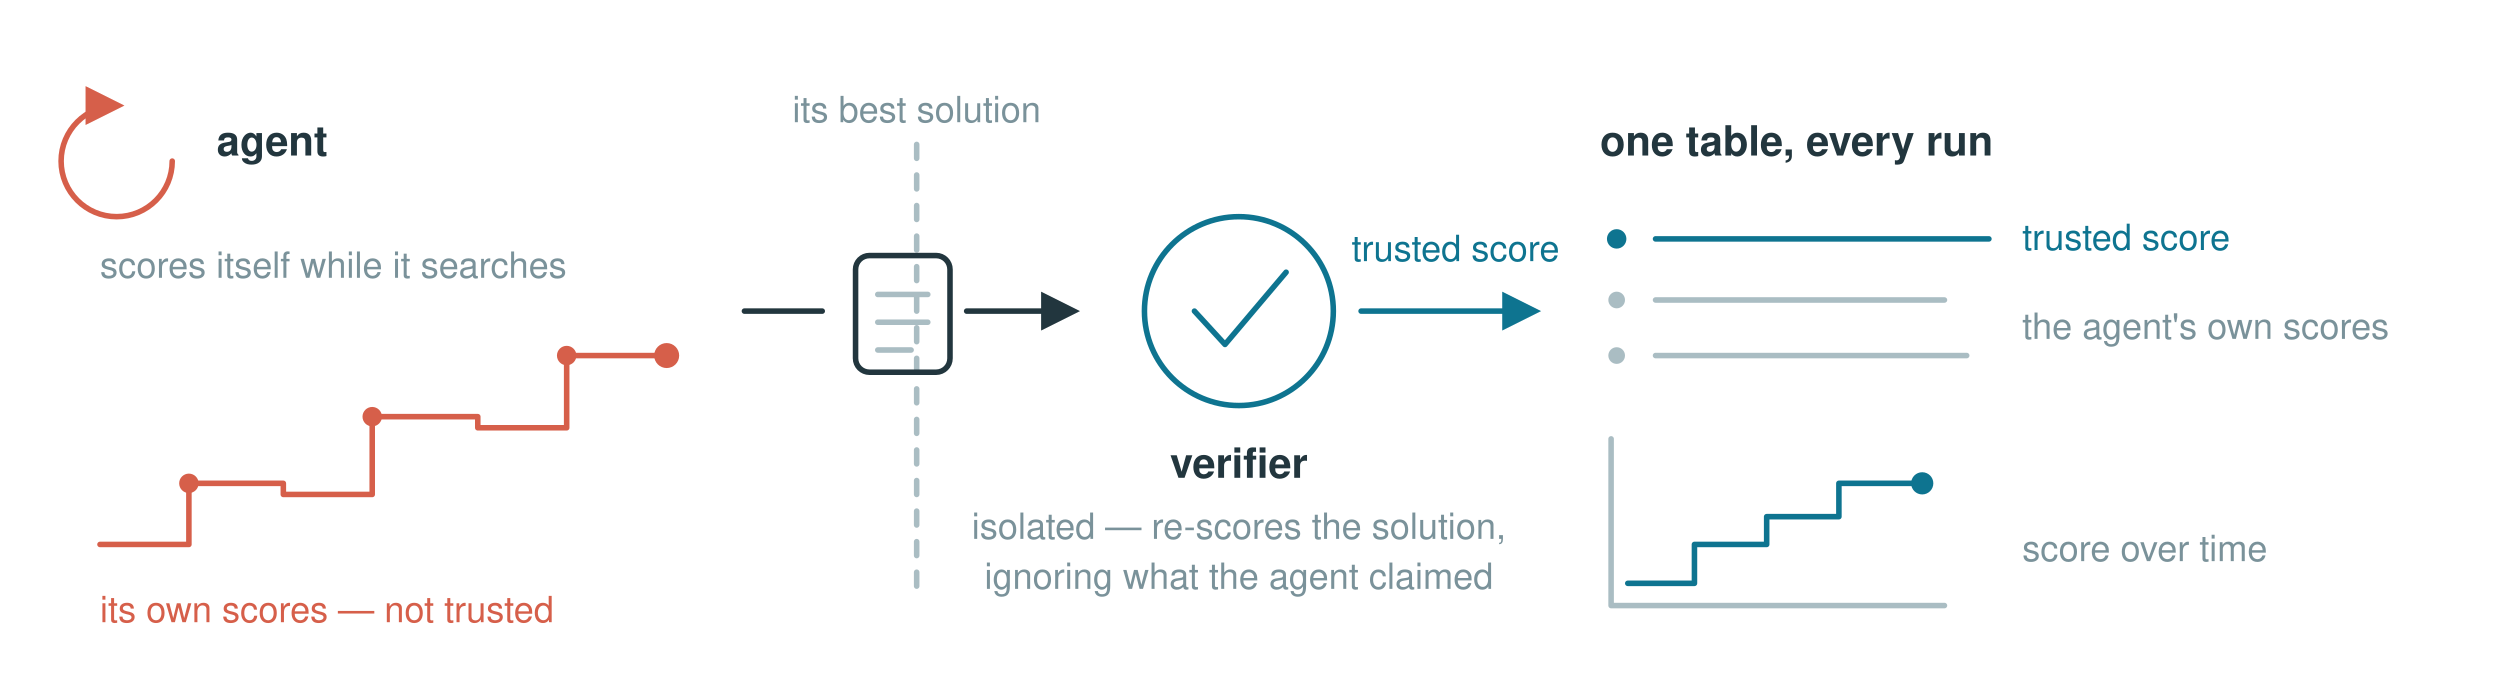
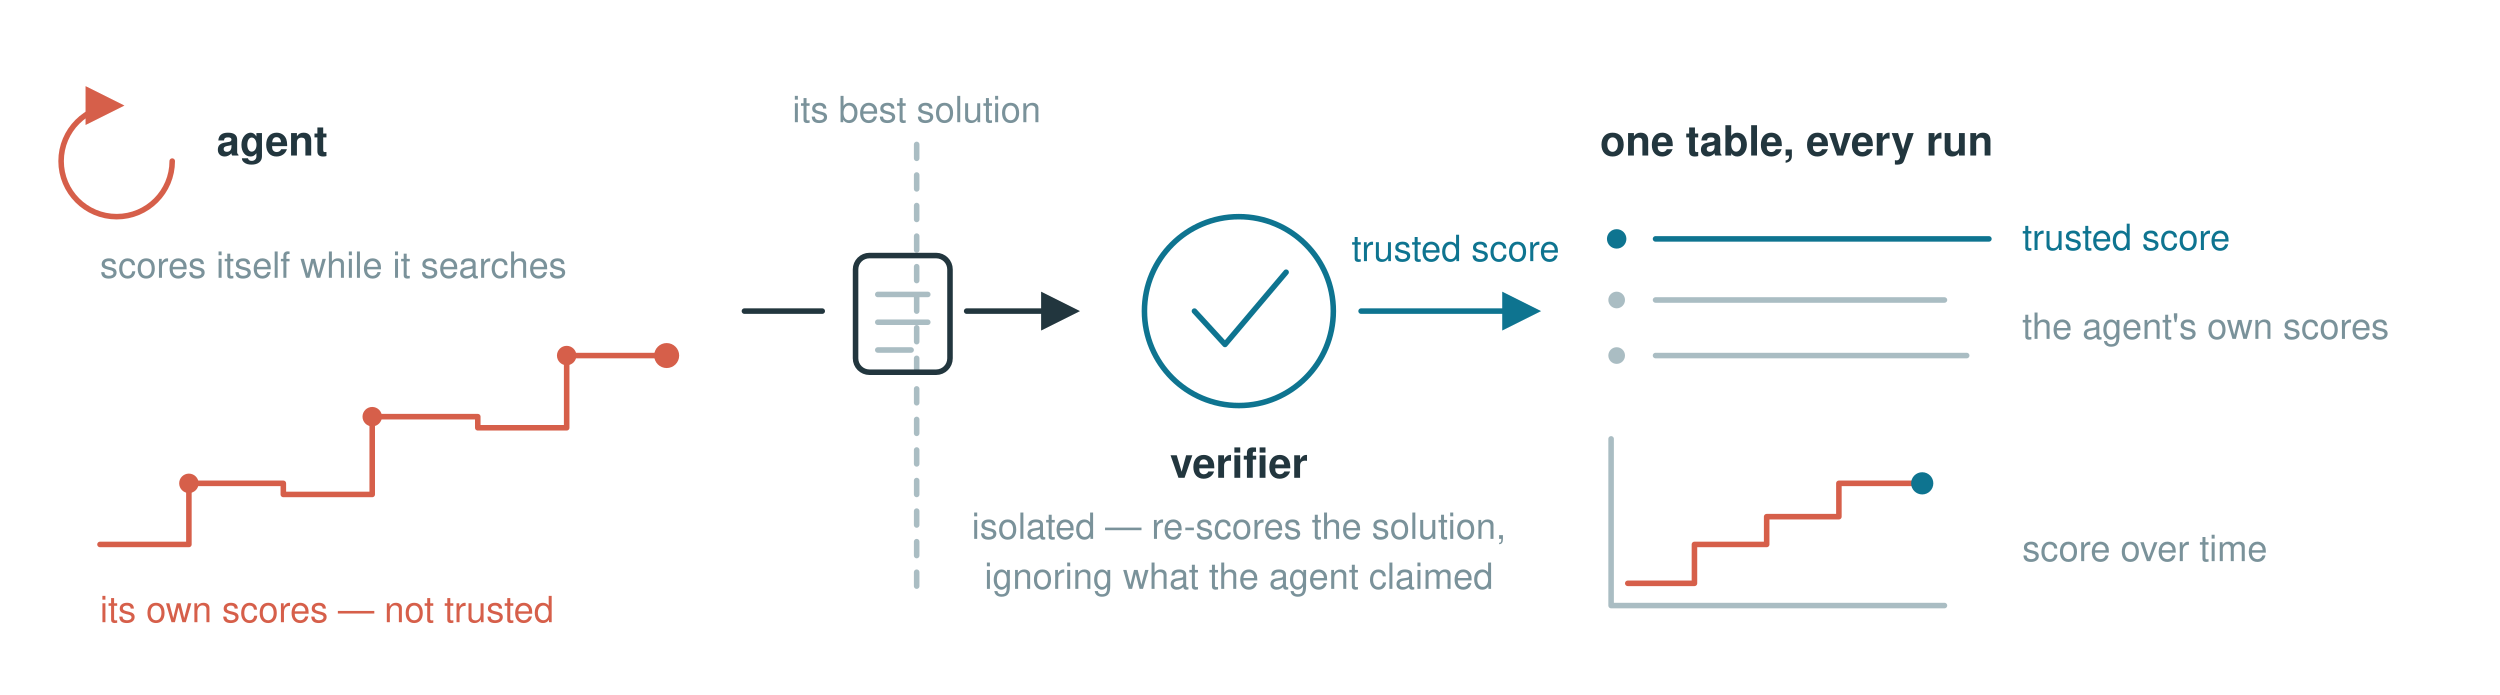
<svg xmlns="http://www.w3.org/2000/svg" viewBox="0 0 900 250" font-family="-apple-system, 'Segoe UI', Helvetica, Arial, sans-serif">
  <style>
    text { font-family: -apple-system, 'Segoe UI', Helvetica, Arial, sans-serif; fill: #22363E; }
    .m { fill: #7A929A; } .a { fill: #0E7490; } .c { fill: #D65F4A; }
    .lab { font-size: 15px; font-weight: 600; } .sm { font-size: 13px; }
    .draw { stroke: #22363E; stroke-width: 2; fill: none; stroke-linecap: round; stroke-linejoin: round; }
    .draw-f { stroke: #AABDC3; stroke-width: 2; fill: none; stroke-linecap: round; stroke-linejoin: round; }
    .draw-a { stroke: #0E7490; stroke-width: 2; fill: none; stroke-linecap: round; stroke-linejoin: round; }
    .draw-c { stroke: #D65F4A; stroke-width: 2; fill: none; stroke-linecap: round; stroke-linejoin: round; }
    .dash { stroke-dasharray: 5 6; }
  </style>
  <defs>
    <marker id="m-ink" viewBox="0 0 10 10" refX="8" refY="5" markerWidth="7" markerHeight="7" orient="auto">
      <path d="M0 0 L10 5 L0 10 z" fill="#22363E" />
    </marker>
    <marker id="m-acc" viewBox="0 0 10 10" refX="8" refY="5" markerWidth="7" markerHeight="7" orient="auto">
      <path d="M0 0 L10 5 L0 10 z" fill="#0E7490" />
    </marker>
    <marker id="m-cor" viewBox="0 0 10 10" refX="8" refY="5" markerWidth="7" markerHeight="7" orient="auto">
      <path d="M0 0 L10 5 L0 10 z" fill="#D65F4A" />
    </marker>
  </defs>
  <path d="M 62 58 A 20 20 0 1 1 42 38" class="draw-c" marker-end="url(#m-cor)" />
  <text x="78" y="56" class="lab">agent</text>
  <text x="36" y="100" class="sm m">scores itself while it searches</text>
  <polyline points="36,196 68,196 68,174 102,174 102,178 134,178 134,150 172,150 172,154 204,154 204,128 240,128" class="draw-c" />
  <circle cx="68" cy="174" r="3.5" fill="#D65F4A" />
  <circle cx="134" cy="150" r="3.5" fill="#D65F4A" />
  <circle cx="204" cy="128" r="3.5" fill="#D65F4A" />
  <circle cx="240" cy="128" r="4.5" fill="#D65F4A" />
  <text x="36" y="224" class="sm c">its own scores — not trusted</text>
  <line x1="330" y1="52" x2="330" y2="214" class="draw-f dash" />
  <path d="M 268 112 H 296" class="draw" />
  <rect x="308" y="92" width="34" height="42" rx="5" class="draw" />
  <line x1="316" y1="106" x2="334" y2="106" class="draw-f" />
  <line x1="316" y1="116" x2="334" y2="116" class="draw-f" />
  <line x1="316" y1="126" x2="328" y2="126" class="draw-f" />
  <path d="M 348 112 H 386" class="draw" marker-end="url(#m-ink)" />
  <text x="330" y="44" text-anchor="middle" class="sm m">its best solution</text>
  <circle cx="446" cy="112" r="34" class="draw-a" />
  <path d="M 430 112 l 11 12 l 22 -26" class="draw-a" />
  <text x="446" y="172" text-anchor="middle" class="lab">verifier</text>
  <text x="446" y="194" text-anchor="middle" class="sm m">isolated — re-scores the solution,</text>
  <text x="446" y="212" text-anchor="middle" class="sm m">ignoring what the agent claimed</text>
  <path d="M 490 112 H 552" class="draw-a" marker-end="url(#m-acc)" />
  <text x="524" y="94" text-anchor="middle" class="sm a">trusted score</text>
  <text x="576" y="56" class="lab">one table, every run</text>
  <circle cx="582" cy="86" r="3.5" fill="#0E7490" />
  <line x1="596" y1="86" x2="716" y2="86" class="draw-a" stroke-width="3" />
  <text x="728" y="90" class="sm a">trusted score</text>
  <circle cx="582" cy="108" r="3" fill="#AABDC3" />
  <line x1="596" y1="108" x2="700" y2="108" class="draw-f" />
  <circle cx="582" cy="128" r="3" fill="#AABDC3" />
  <line x1="596" y1="128" x2="708" y2="128" class="draw-f" />
  <text x="728" y="122" class="sm m">the agent's own scores</text>
  <path d="M 580 158 V 218 H 700" class="draw-f" />
-   <polyline points="586,210 610,210 610,196 636,196 636,186 662,186 662,174 692,174" class="draw-a" />
+   <polyline points="586,210 610,210 610,196 636,196 636,186 662,186 662,174 692,174" class="draw-c" />
  <circle cx="692" cy="174" r="4" fill="#0E7490" />
  <text x="728" y="202" class="sm m">score over time</text>
</svg>
